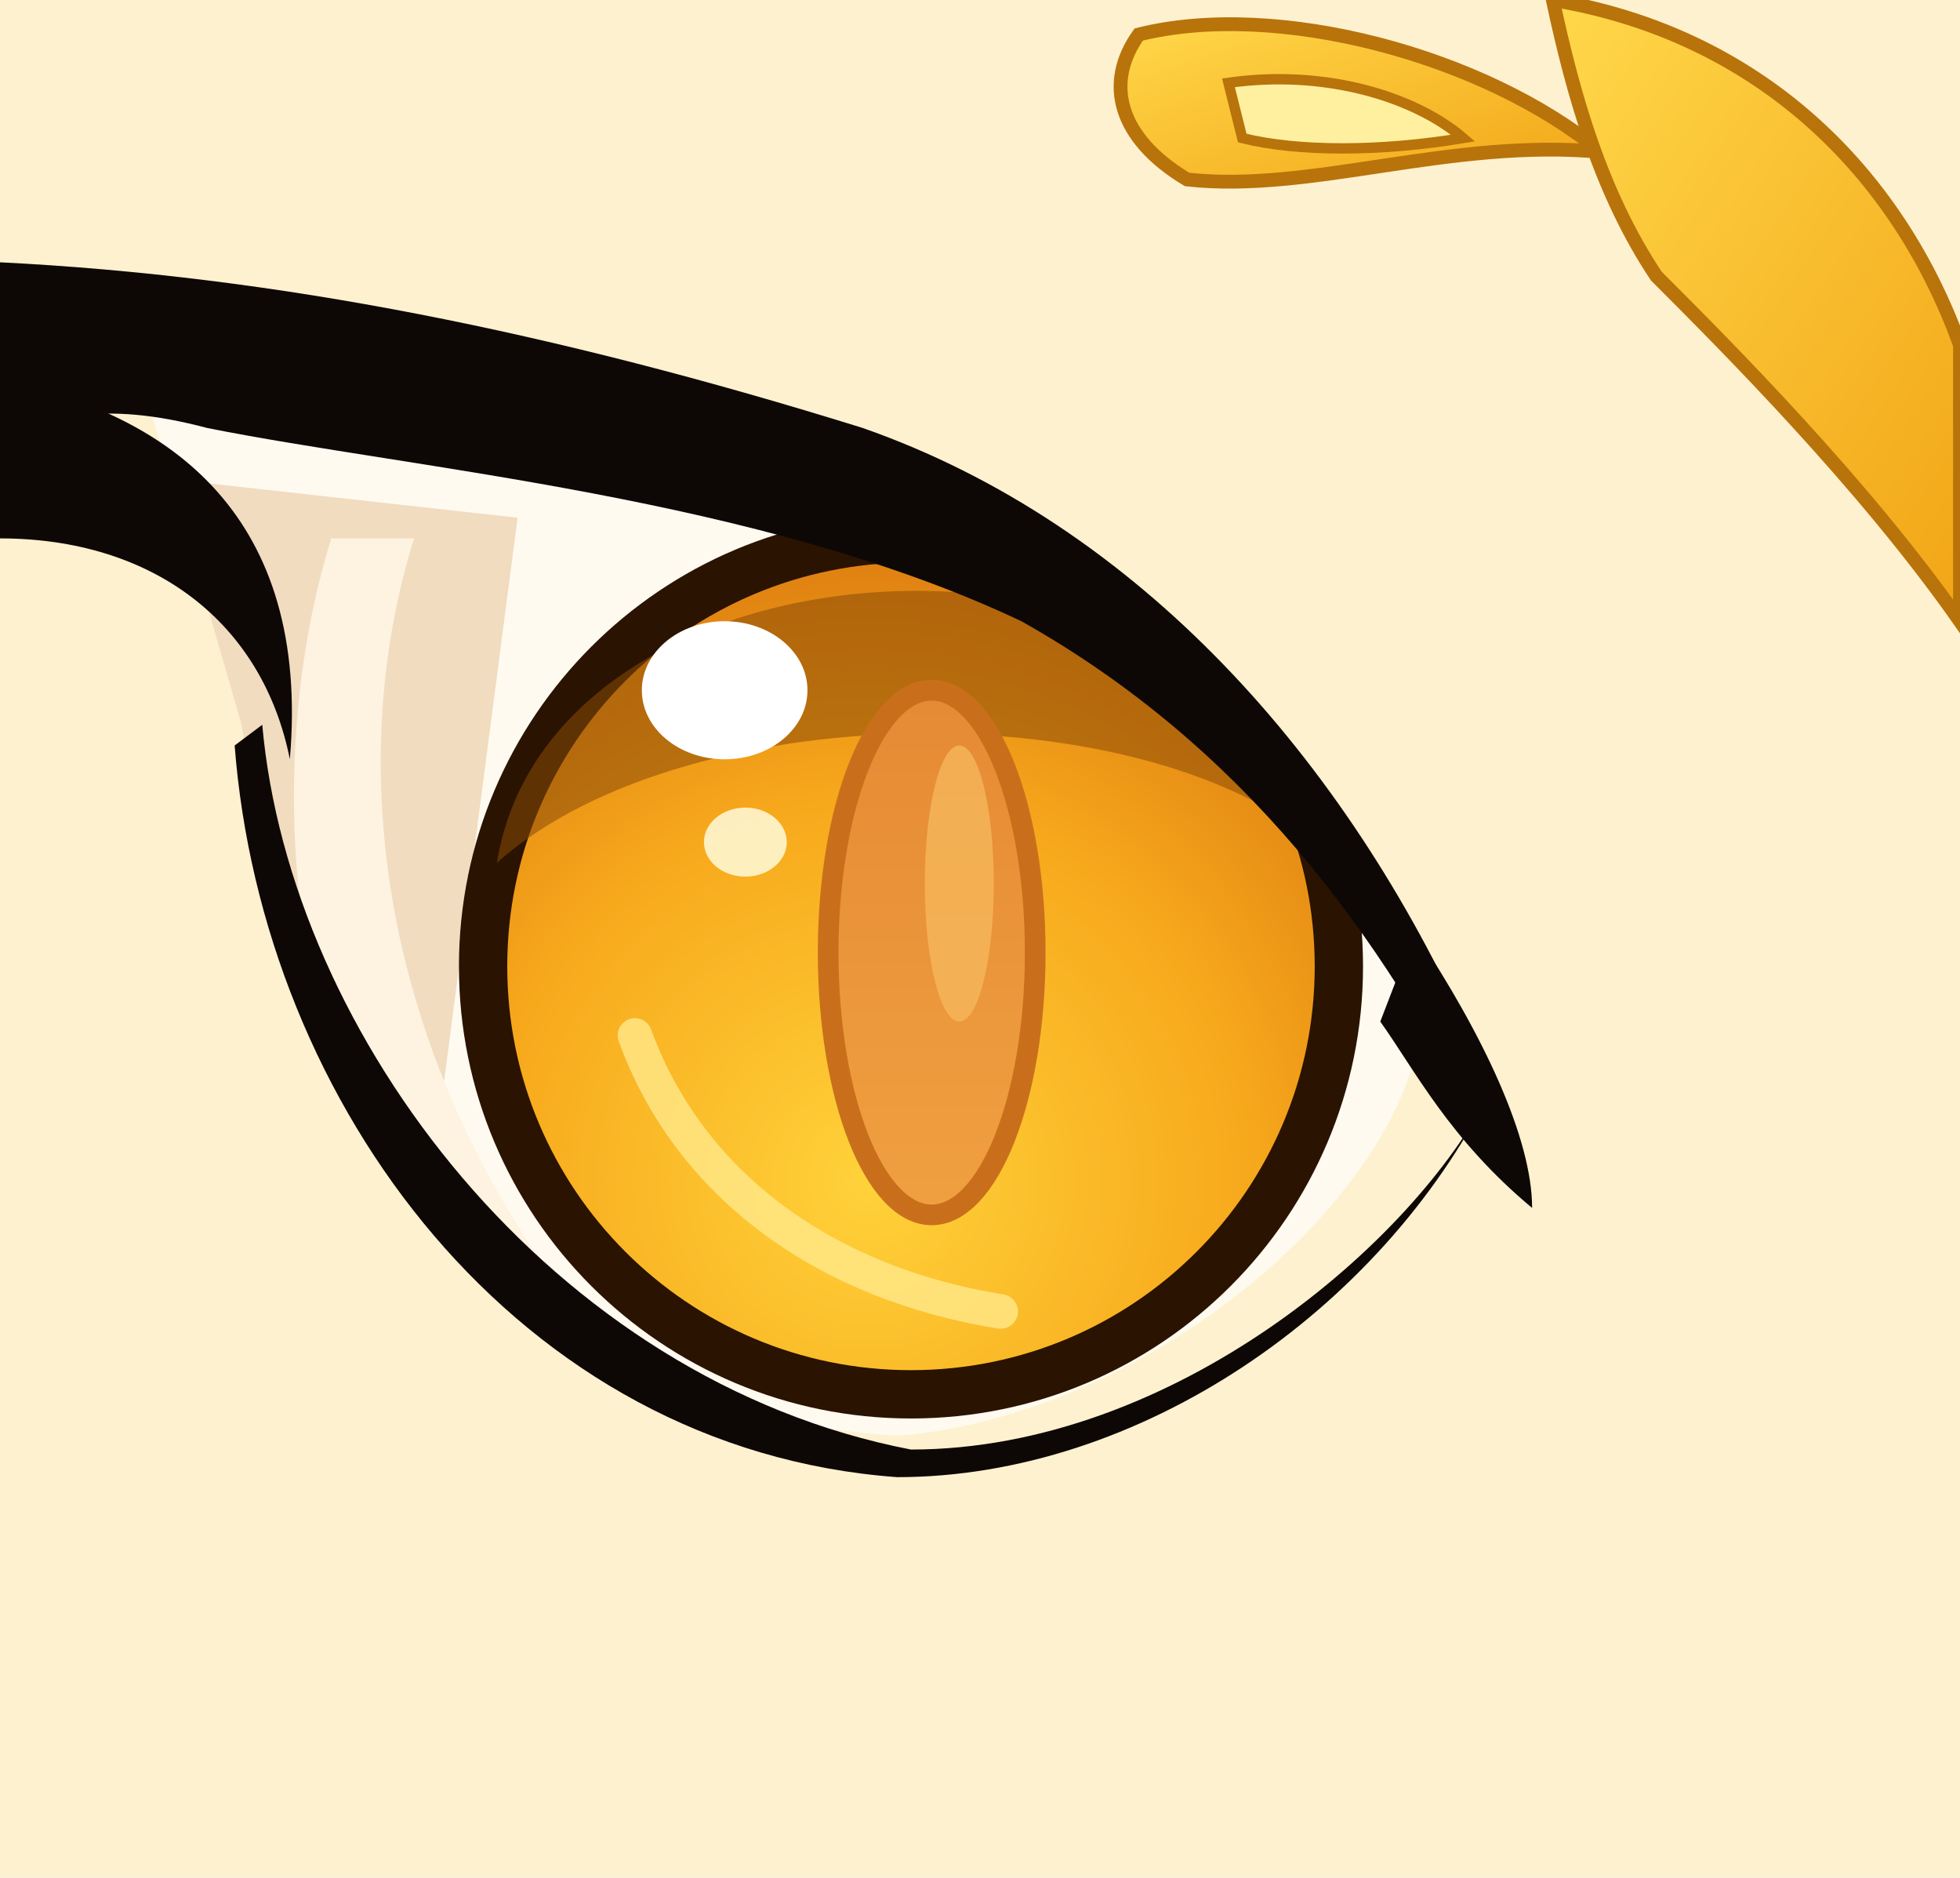
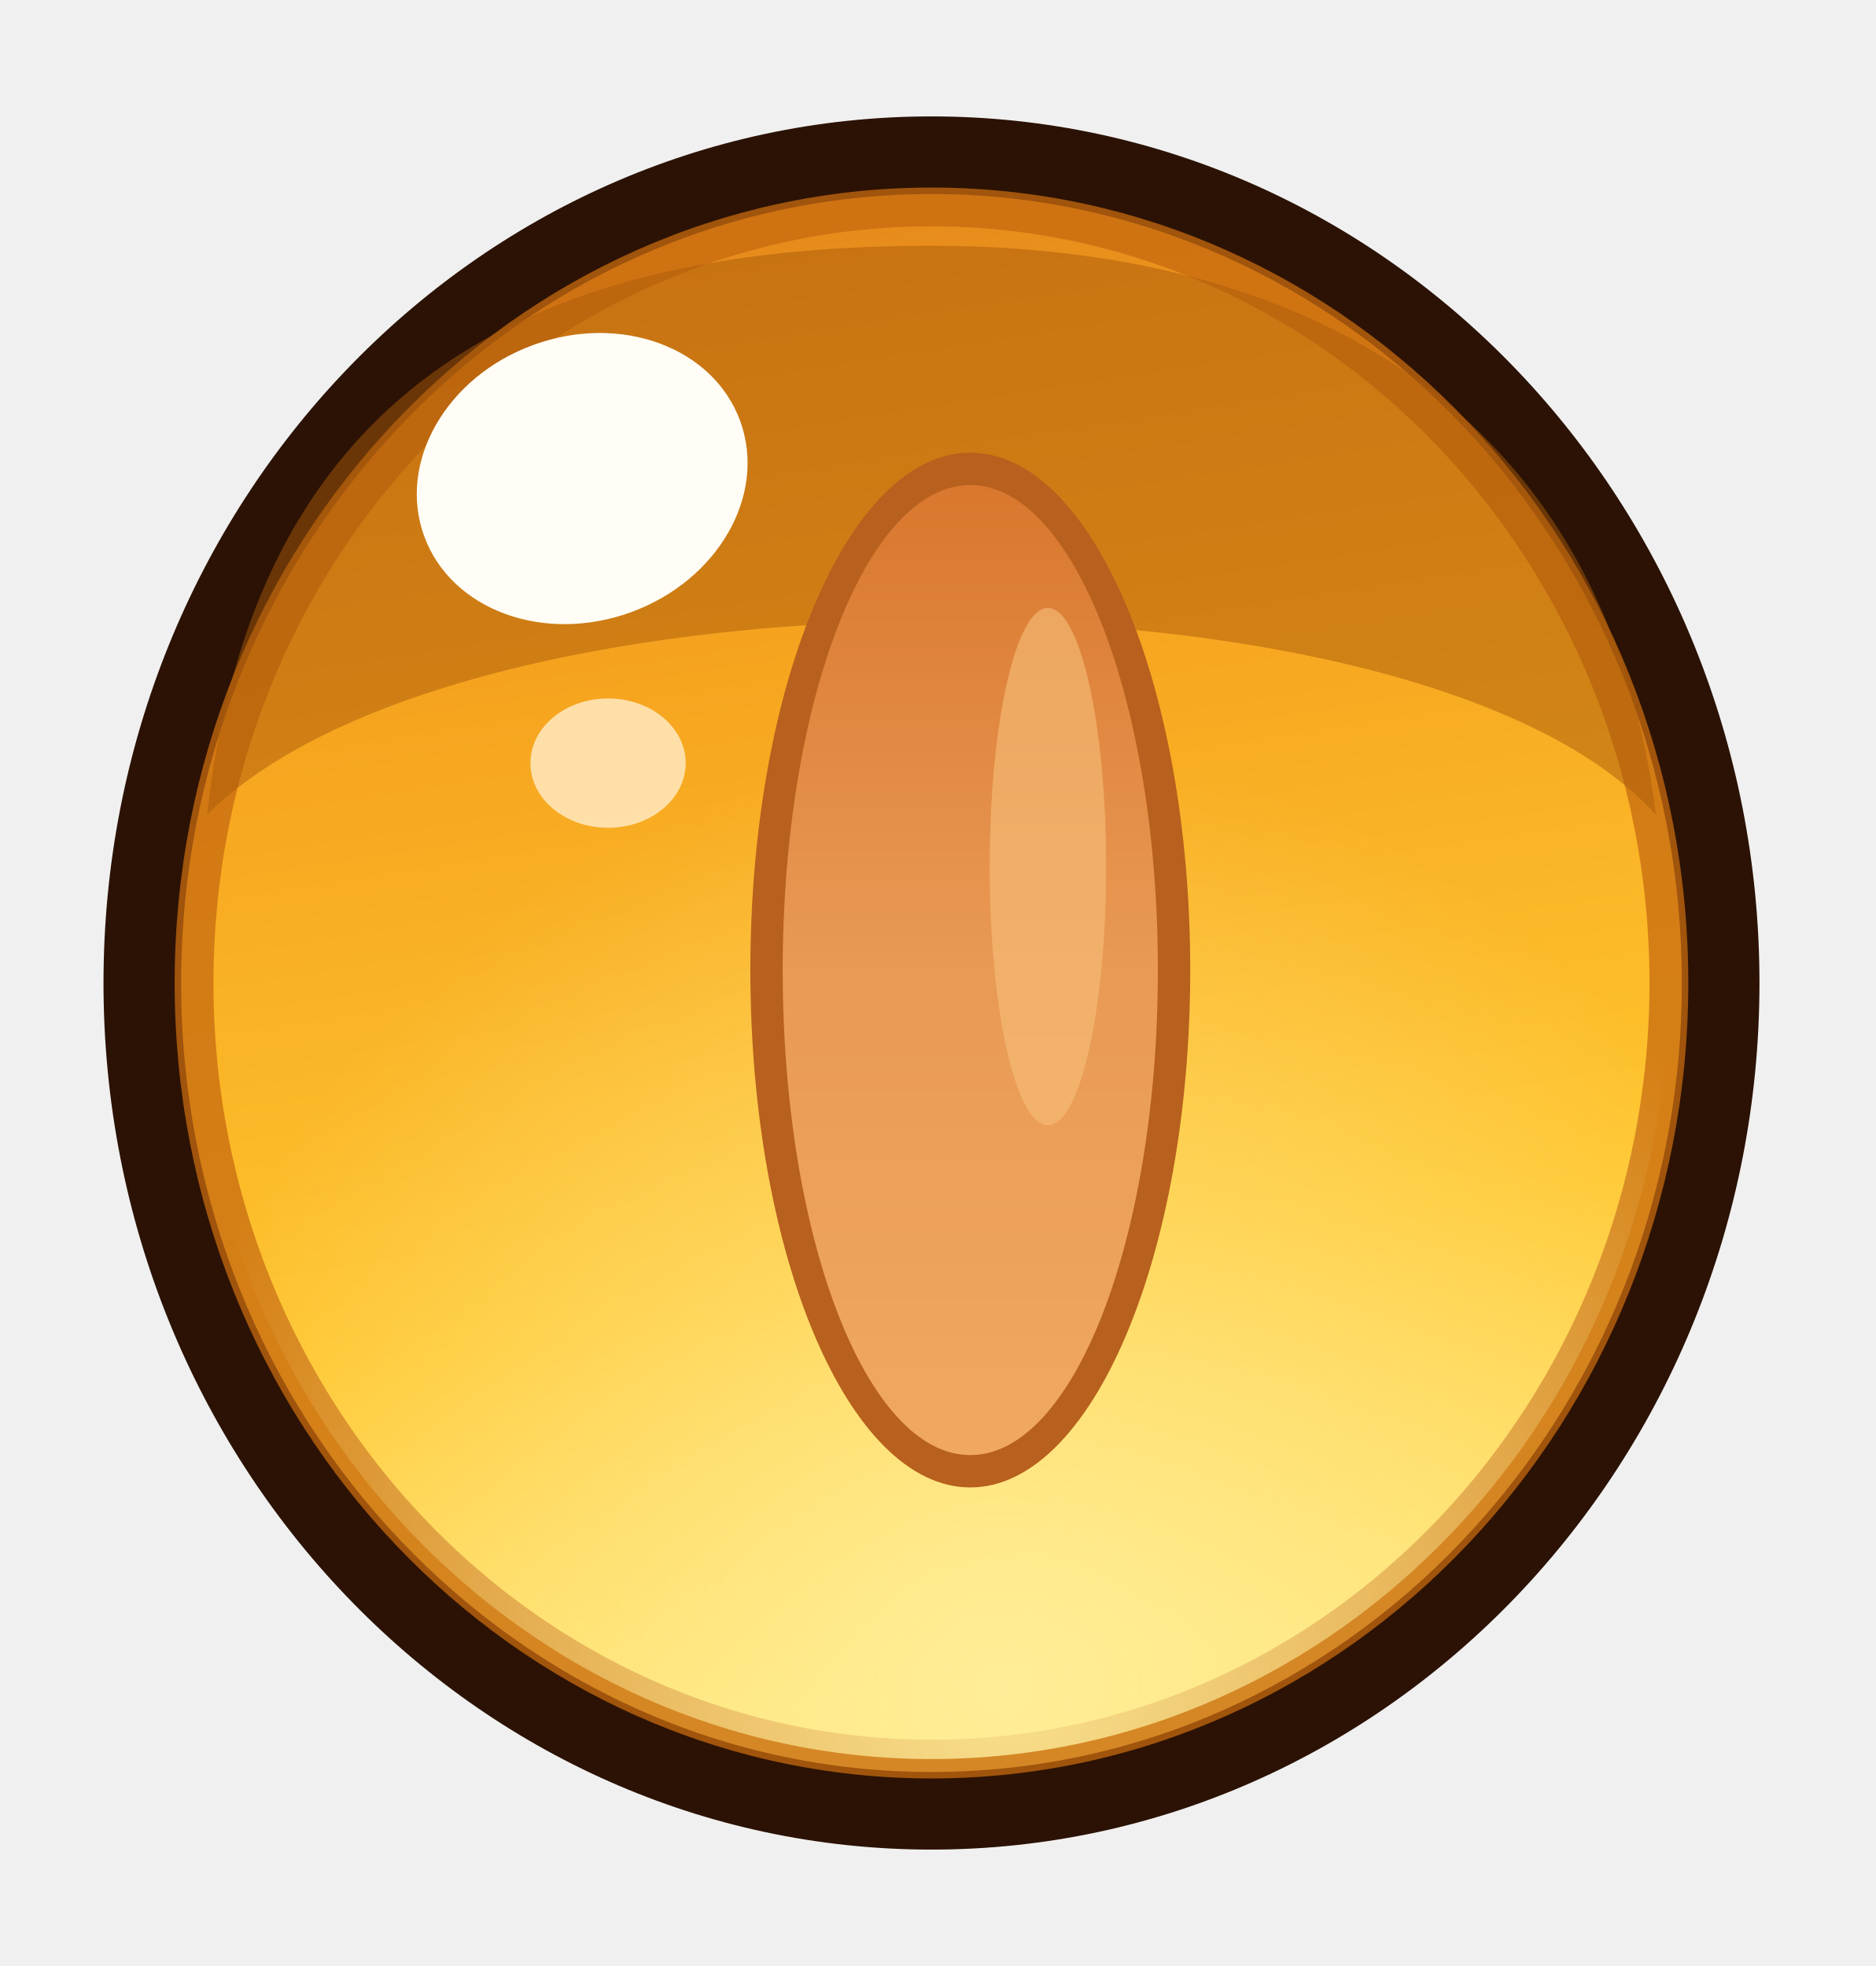
- <svg xmlns="http://www.w3.org/2000/svg" viewBox="0 0 284 272" width="568" height="544">
+ <svg xmlns="http://www.w3.org/2000/svg" viewBox="60 65 145 152" width="580" height="608">
  <defs>
-     <radialGradient id="iris" cx="0.45" cy="0.75" r="0.8">
-       <stop offset="0" stop-color="#ffd23a" />
-       <stop offset="0.55" stop-color="#f7a91c" />
-       <stop offset="1" stop-color="#d9760f" />
+     <linearGradient id="iris" x1="0" y1="0" x2="0.15" y2="1">
+       <stop offset="0" stop-color="#e2841a" />
+       <stop offset="0.35" stop-color="#f6a51f" />
+       <stop offset="0.75" stop-color="#ffc62e" />
+       <stop offset="1" stop-color="#ffe066" />
+     </linearGradient>
+     <radialGradient id="glow" cx="0.55" cy="0.95" r="0.6">
+       <stop offset="0" stop-color="#fff0a0" stop-opacity="0.85" />
+       <stop offset="1" stop-color="#fff0a0" stop-opacity="0" />
    </radialGradient>
    <linearGradient id="pupil" x1="0" y1="0" x2="0" y2="1">
-       <stop offset="0" stop-color="#e58a35" />
-       <stop offset="1" stop-color="#f0a040" />
+       <stop offset="0" stop-color="#d9772e" />
+       <stop offset="0.5" stop-color="#e99a55" />
+       <stop offset="1" stop-color="#f0a860" />
    </linearGradient>
-     <linearGradient id="hair" x1="0" y1="0" x2="1" y2="1">
-       <stop offset="0" stop-color="#ffd84a" />
-       <stop offset="1" stop-color="#f2a516" />
-     </linearGradient>
-     <clipPath id="eyeShape">
-       <path d="M22 60 C70 55 150 62 205 135 C215 165 170 205 130 208 C80 205 45 170 35 105 Z" />
-     </clipPath>
  </defs>
-   <rect width="284" height="272" fill="#fdf1cf" />
-   <path d="M165 5 C185 0 215 8 232 22 C210 20 190 28 172 26 C162 20 160 12 165 5Z" fill="url(#hair)" stroke="#b8730b" stroke-width="2" />
-   <path d="M178 12 C192 10 205 14 212 20 C200 22 188 22 180 20Z" fill="#fff0a0" stroke="#b8730b" stroke-width="1.5" />
-   <path d="M225 0 C255 5 275 25 284 50 L284 90 C270 70 250 50 240 40 C232 28 228 14 225 0Z" fill="url(#hair)" stroke="#b8730b" stroke-width="2" />
-   <g clip-path="url(#eyeShape)">
-     <rect width="284" height="272" fill="#fffaf0" />
-     <path d="M30 70 L75 75 L60 190 L30 190Z" fill="#f1dcc0" />
-     <path d="M60 78 C50 110 55 150 80 185 L70 190 C40 160 38 110 48 78Z" fill="#fdf3e0" />
-     <circle cx="132" cy="140" r="62" fill="url(#iris)" stroke="#2a1300" stroke-width="7" />
-     <path d="M72 125 C80 75 180 70 194 125 C170 100 100 100 72 125Z" fill="#8a4a05" opacity="0.55" />
-     <ellipse cx="135" cy="138" rx="15" ry="38" fill="url(#pupil)" stroke="#c96f1c" stroke-width="3" />
-     <ellipse cx="139" cy="128" rx="5" ry="20" fill="#f6b65a" opacity="0.8" />
-     <ellipse cx="105" cy="100" rx="12" ry="10" fill="#fff" />
-     <ellipse cx="108" cy="122" rx="6" ry="5" fill="#fff6d0" opacity="0.9" />
-     <path d="M92 150 C100 172 120 186 145 190" fill="none" stroke="#ffe88a" stroke-width="5" stroke-linecap="round" opacity="0.8" />
-   </g>
-   <path d="M0 38 C40 40 80 48 125 62 C165 76 195 110 213 150 L215 165 C200 135 180 108 148 90 C110 72 60 68 30 62 C15 58 5 60 0 66Z" fill="#0d0805" />
-   <path d="M0 55 C25 60 45 75 42 110 C38 90 22 78 0 78Z" fill="#0d0805" />
-   <path d="M205 135 C215 150 222 165 222 175 C210 165 205 155 200 148Z" fill="#0d0805" />
-   <path d="M38 105 C42 150 80 200 132 210 C170 210 205 180 216 158 C200 190 165 214 130 214 C75 210 38 160 34 108Z" fill="#0d0805" />
+   <ellipse cx="132" cy="141" rx="64" ry="67" fill="#2b1204" />
+   <ellipse cx="132" cy="141" rx="58" ry="61" fill="url(#iris)" />
+   <ellipse cx="132" cy="141" rx="57" ry="60" fill="none" stroke="#c7690f" stroke-width="3" opacity="0.75" />
+   <ellipse cx="132" cy="141" rx="57" ry="60" fill="url(#glow)" />
+   <path d="M76 128 C80 92 105 84 132 84 C160 84 184 96 188 128 C170 108 96 108 76 128Z" fill="#a95a0a" opacity="0.5" />
+   <ellipse cx="135" cy="140" rx="17" ry="40" fill="#b8601d" />
+   <ellipse cx="135" cy="140" rx="14.5" ry="37.5" fill="url(#pupil)" />
+   <ellipse cx="141" cy="132" rx="4.5" ry="20" fill="#f7c07a" opacity="0.6" />
+   <ellipse cx="105" cy="102" rx="13" ry="11" fill="#fffdf5" transform="rotate(-20 105 102)" />
+   <ellipse cx="107" cy="124" rx="6" ry="5" fill="#ffe9c0" opacity="0.85" />
</svg>
